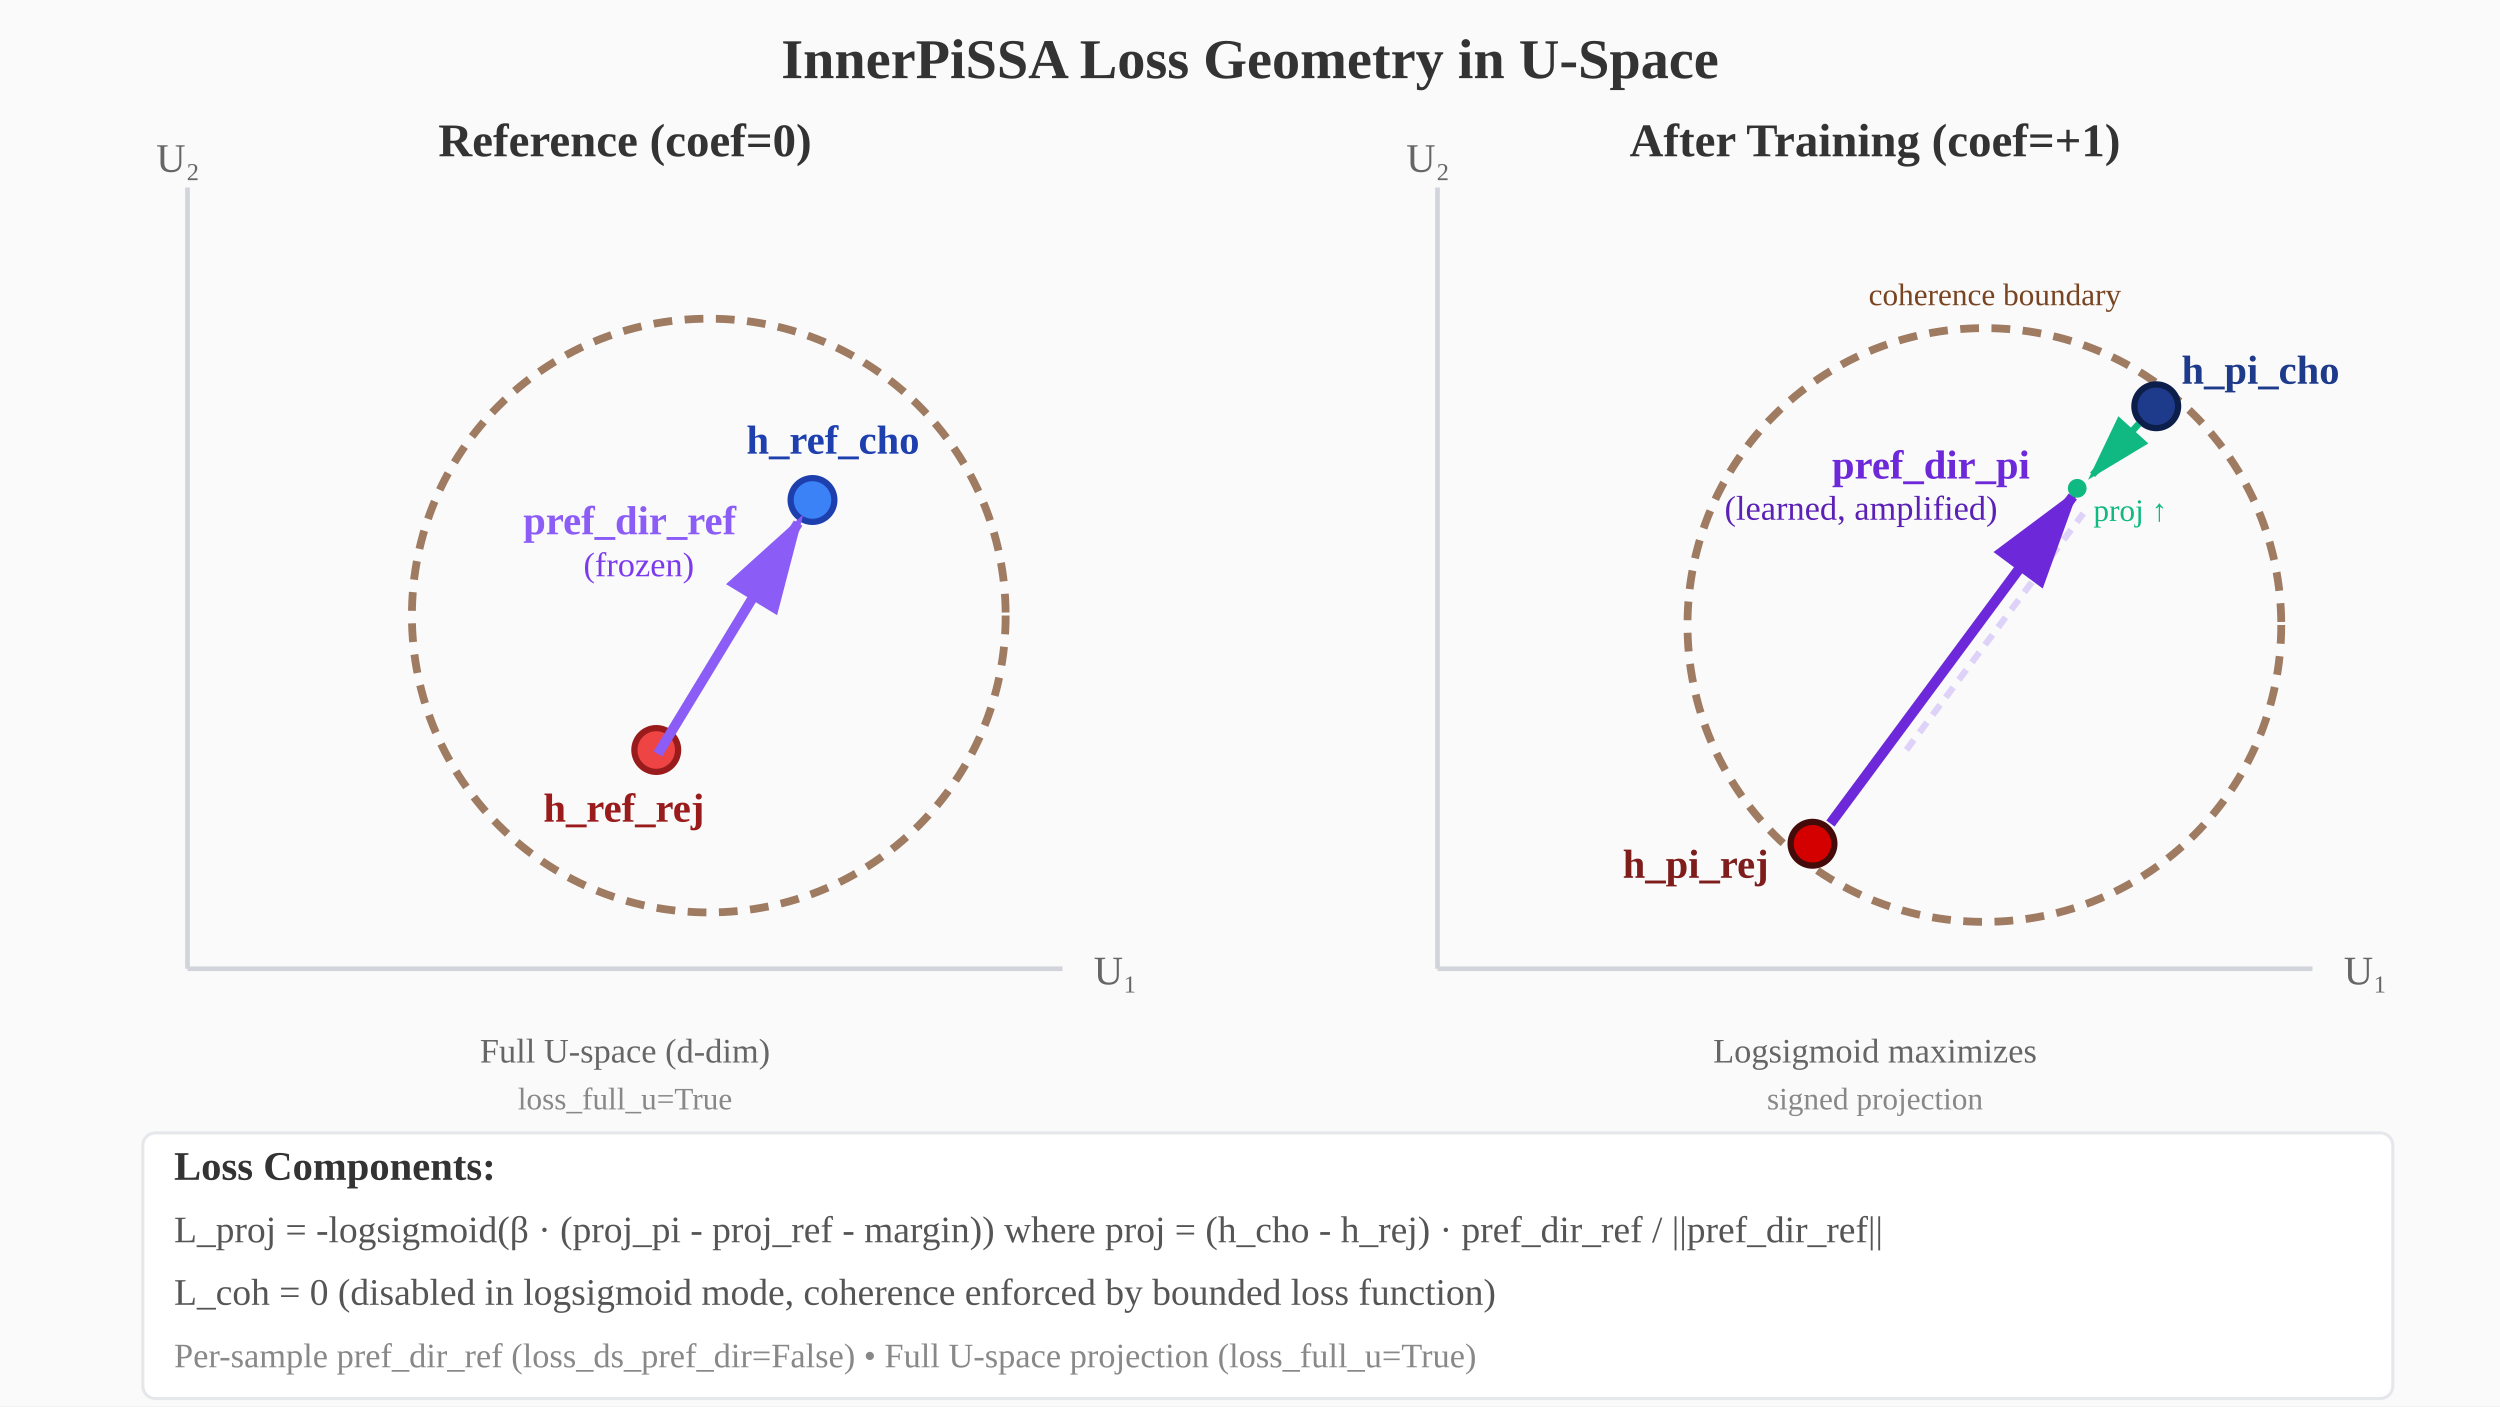
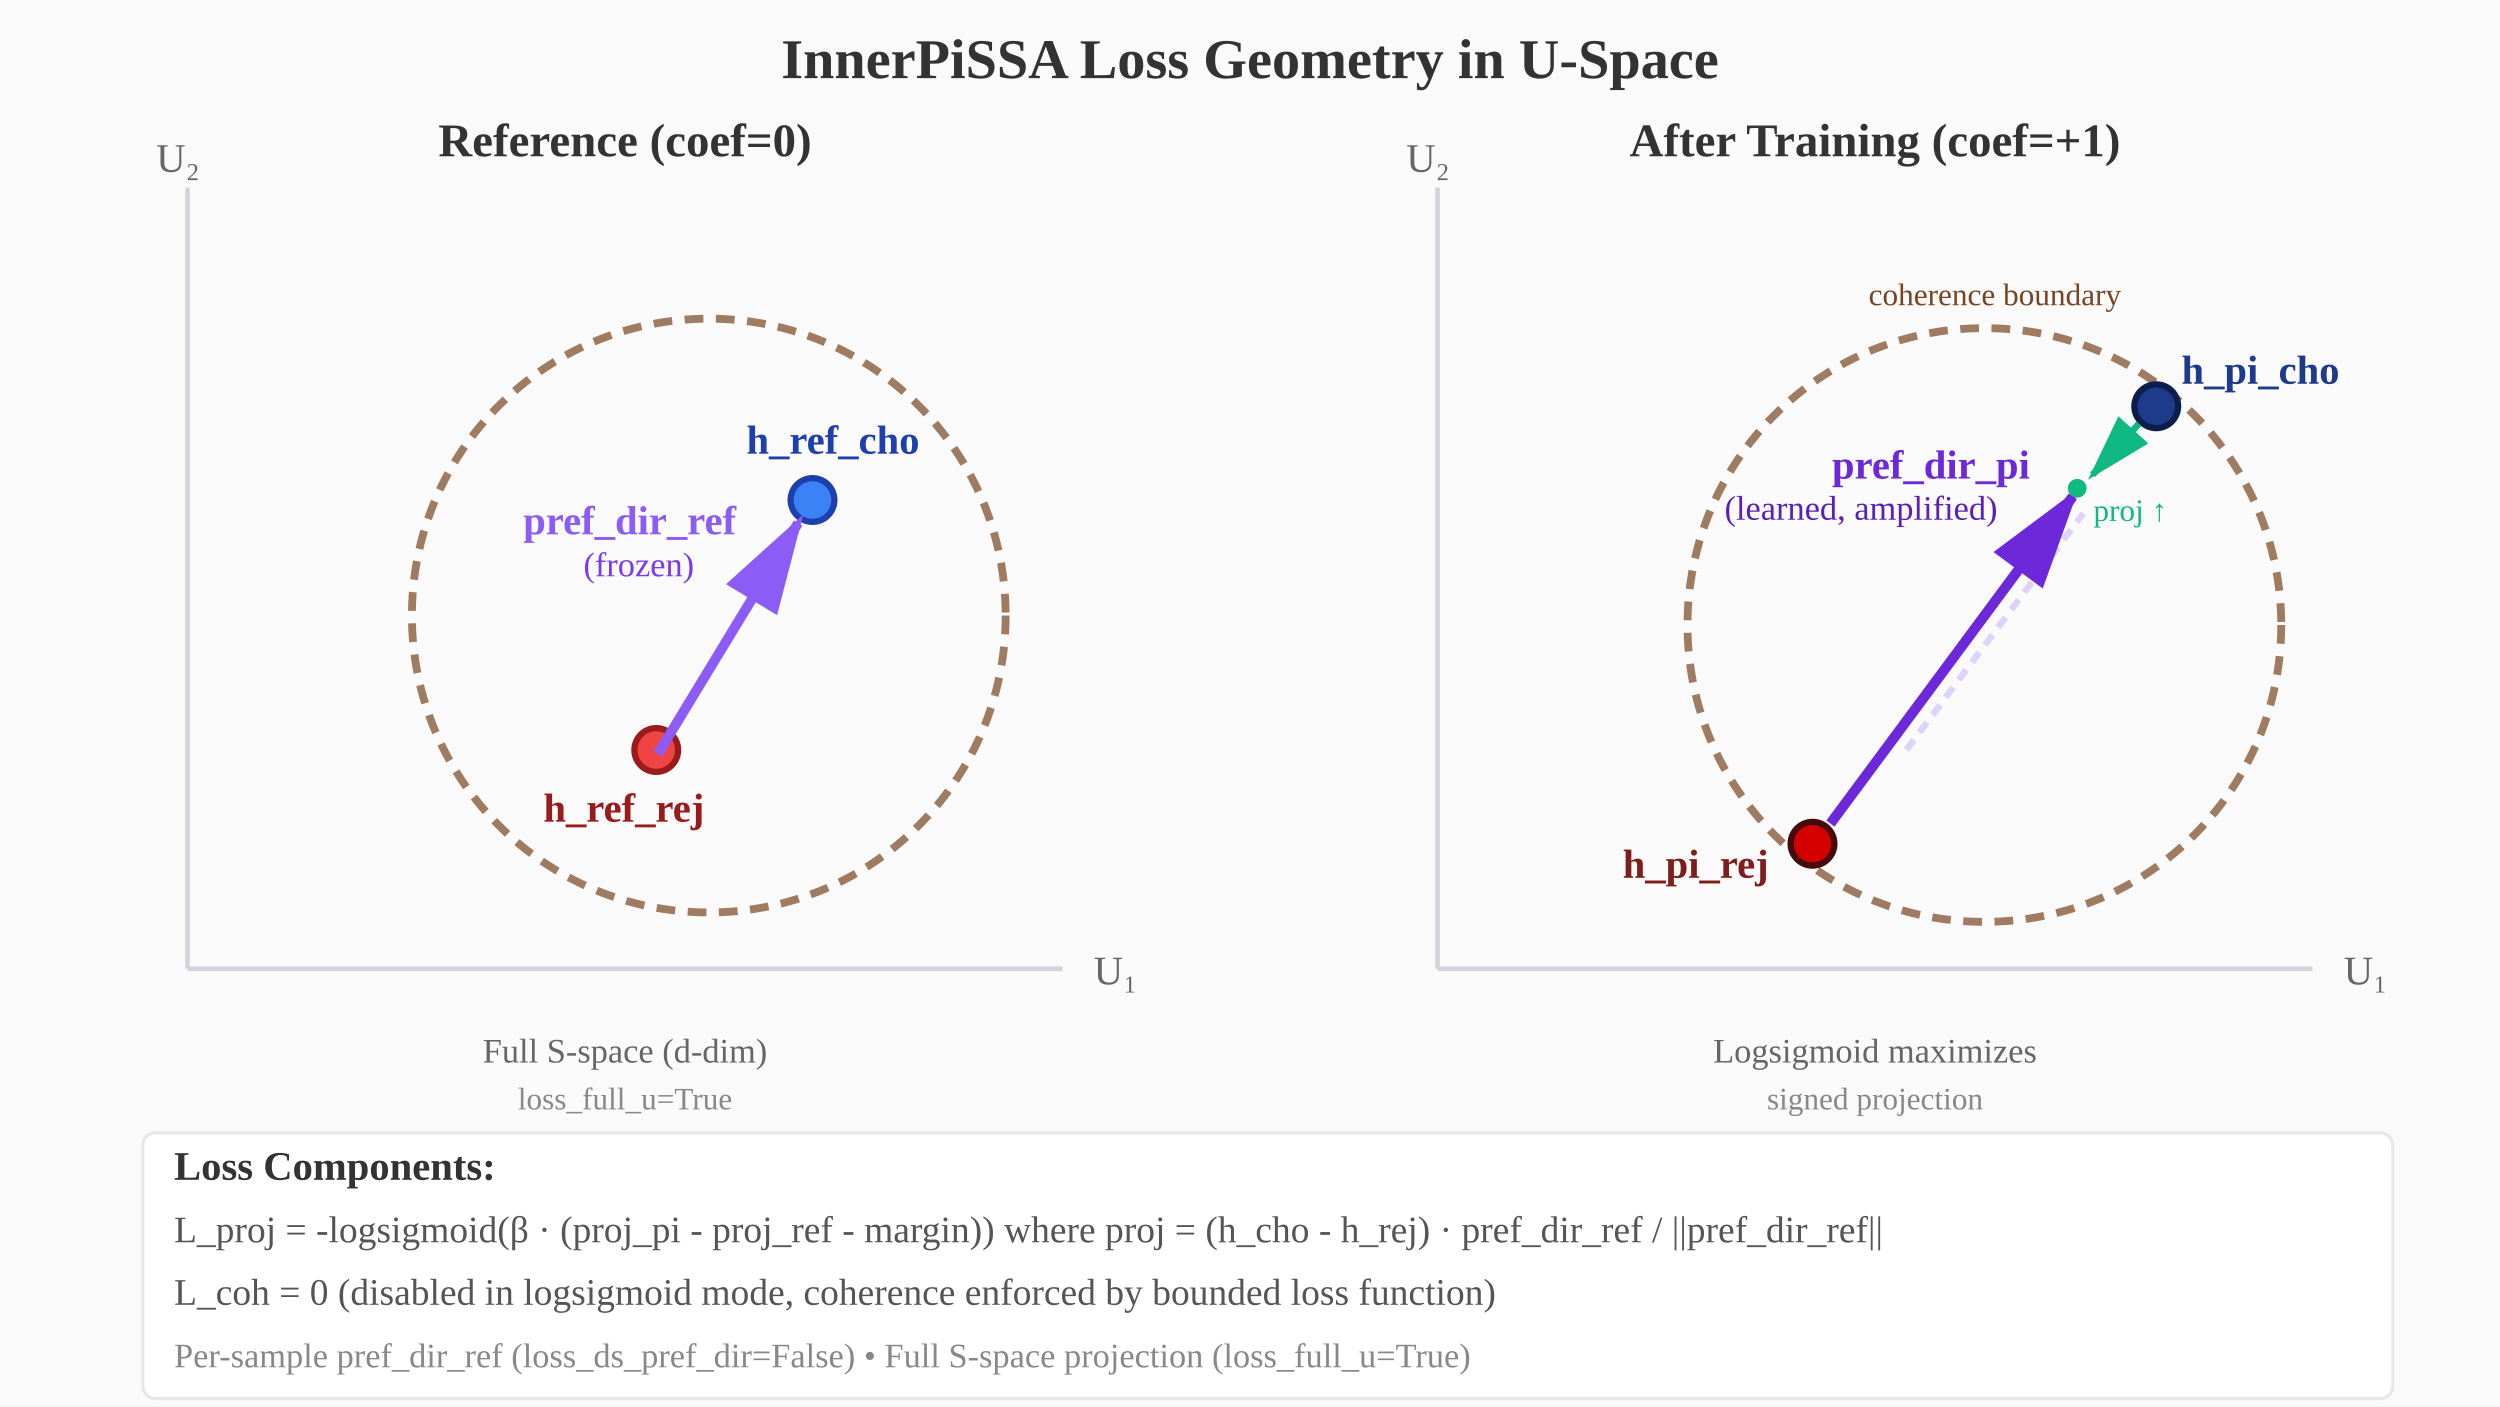
<svg xmlns="http://www.w3.org/2000/svg" width="800" height="450" version="1.1" id="svg104">
  <defs id="defs14">
    <marker id="arrowhead" markerWidth="10" markerHeight="10" refX="9" refY="3" orient="auto">
      <polygon points="0 0, 10 3, 0 6" fill="#666" id="polygon2" />
    </marker>
    <marker id="arrowhead-purple" markerWidth="10" markerHeight="10" refX="9" refY="3" orient="auto">
      <polygon points="0 0, 10 3, 0 6" fill="#8b5cf6" id="polygon5" />
    </marker>
    <marker id="arrowhead-darkpurple" markerWidth="10" markerHeight="10" refX="9" refY="3" orient="auto">
      <polygon points="0 0, 10 3, 0 6" fill="#6d28d9" id="polygon8" />
    </marker>
    <marker id="arrowhead-green" markerWidth="10" markerHeight="10" refX="9" refY="3" orient="auto">
      <polygon points="0 0, 10 3, 0 6" fill="#10b981" id="polygon11" />
    </marker>
  </defs>
  <rect width="800" height="450" fill="#fafafa" id="rect16" />
  <circle cx="226.81" cy="196.981" r="95" fill="none" stroke="#94a3b8" stroke-width="2.5" stroke-dasharray="6, 4" opacity="0.7" id="circle60-3" style="stroke:#784421" />
  <text x="400" y="25" text-anchor="middle" font-size="18" font-weight="bold" fill="#333" id="text18">
    InnerPiSSA Loss Geometry in U-Space
  </text>
  <g transform="translate(60, 60)" id="g48">
    <text x="140" y="-10" font-size="15" font-weight="bold" text-anchor="middle" fill="#333" id="text20">Reference (coef=0)</text>
    <line x1="0" y1="250" x2="280" y2="250" stroke="#d1d5db" stroke-width="1.5" id="line22" />
    <line x1="0" y1="0" x2="0" y2="250" stroke="#d1d5db" stroke-width="1.5" id="line24" />
    <text x="290" y="255" font-size="13" fill="#666" id="text26">U₁</text>
    <text x="-10" y="-5" font-size="13" fill="#666" id="text28">U₂</text>
    <circle cx="200" cy="100" r="7" fill="#3b82f6" stroke="#1e40af" stroke-width="2" id="circle30" />
    <circle cx="150" cy="180" r="7" fill="#ef4444" stroke="#991b1b" stroke-width="2" id="circle32" />
    <line x1="150.506" y1="181.275" x2="195.385" y2="107.382" stroke="#8b5cf6" stroke-width="3.187" marker-end="url(#arrowhead-purple)" id="line34" />
    <text x="178.87" y="85.183" font-size="13px" fill="#1e40af" font-weight="600" id="text36">h_ref_cho</text>
    <text x="113.892" y="202.94" font-size="13px" fill="#991b1b" font-weight="600" id="text38">h_ref_rej</text>
    <text x="107.435" y="110.957" font-size="13px" fill="#8b5cf6" font-weight="bold" id="text40">pref_dir_ref</text>
    <text x="126.699" y="124.403" font-size="11px" fill="#7c3aed" id="text42">(frozen)</text>
-     <text x="140" y="280" font-size="11" fill="#666" text-anchor="middle" id="text44">Full U-space (d-dim)</text>
+     <text x="140" y="280" font-size="11" fill="#666" text-anchor="middle" id="text44">Full S-space (d-dim)</text>
    <text x="140" y="295" font-size="10" fill="#888" text-anchor="middle" id="text46">loss_full_u=True</text>
  </g>
  <g transform="translate(460, 60)" id="g90">
    <text x="140" y="-10" font-size="15" font-weight="bold" text-anchor="middle" fill="#333" id="text50">After Training (coef=+1)</text>
    <line x1="0" y1="250" x2="280" y2="250" stroke="#d1d5db" stroke-width="1.5" id="line52" />
    <line x1="0" y1="0" x2="0" y2="250" stroke="#d1d5db" stroke-width="1.5" id="line54" />
    <text x="290" y="255" font-size="13" fill="#666" id="text56">U₁</text>
    <text x="-10" y="-5" font-size="13" fill="#666" id="text58">U₂</text>
    <circle cx="175" cy="140" r="95" fill="none" stroke="#94a3b8" stroke-width="2.5" stroke-dasharray="6,4" opacity="0.7" id="circle60" style="stroke:#784421" />
    <text x="178.357" y="37.668" font-size="10px" fill="#64748b" text-anchor="middle" id="text62" style="fill:#784421">coherence boundary</text>
    <line x1="150.047" y1="179.969" x2="206.66" y2="104.275" stroke="#8b5cf6" stroke-width="2.07" opacity="0.25" stroke-dasharray="4, 3" id="line64" />
    <circle cx="230" cy="70" r="7" fill="#1e3a8a" stroke="#0c1e4a" stroke-width="2" id="circle66" />
    <circle cx="120" cy="210" r="7" fill="#7f1d1d" stroke="#450a0a" stroke-width="2" id="circle68" style="fill:#d40000" />
    <line x1="125.735" y1="203.539" x2="203.304" y2="98.861" stroke="#6d28d9" stroke-width="3.268" marker-end="url(#arrowhead-darkpurple)" id="line70" />
    <line x1="224.417" y1="75.629" x2="209.618" y2="91.92" stroke="#10b981" stroke-width="2.157" stroke-dasharray="3, 2" marker-end="url(#arrowhead-green)" id="line72" />
    <circle cx="204.711" cy="96.259" r="3" fill="#10b981" id="circle74" />
    <text x="238.075" y="62.798" font-size="13px" fill="#1e3a8a" font-weight="600" id="text76">h_pi_cho</text>
    <text x="59.265" y="220.884" font-size="13px" fill="#7f1d1d" font-weight="600" id="text78">h_pi_rej</text>
    <text x="126.231" y="93.14" font-size="13px" fill="#6d28d9" font-weight="bold" id="text80">pref_dir_pi</text>
    <text x="91.845" y="106.312" font-size="11px" fill="#5b21b6" id="text82">(learned, amplified)</text>
    <text x="209.891" y="106.703" font-size="10px" fill="#10b981" id="text84">proj ↑</text>
    <text x="140" y="280" font-size="11" fill="#666" text-anchor="middle" id="text86">Logsigmoid maximizes</text>
    <text x="140" y="295" font-size="10" fill="#888" text-anchor="middle" id="text88">signed projection</text>
  </g>
  <g transform="translate(55.69472,377.5331)" id="g102">
    <rect x="-10" y="-15" width="720" height="85" fill="#ffffff" stroke="#e5e7eb" stroke-width="1" rx="4" id="rect92" />
    <text x="0" y="0" font-size="13px" font-weight="bold" fill="#333333" id="text94">Loss Components:</text>
    <text x="0" y="20" font-size="12px" fill="#555555" id="text96">L_proj = -logsigmoid(β · (proj_pi - proj_ref - margin)) where proj = (h_cho - h_rej) · pref_dir_ref / ||pref_dir_ref||</text>
    <text x="0" y="40" font-size="12px" fill="#555555" id="text98">L_coh = 0 (disabled in logsigmoid mode, coherence enforced by bounded loss function)</text>
-     <text x="0" y="60" font-size="11px" fill="#888888" id="text100">Per-sample pref_dir_ref (loss_ds_pref_dir=False) • Full U-space projection (loss_full_u=True)</text>
+     <text x="0" y="60" font-size="11px" fill="#888888" id="text100">Per-sample pref_dir_ref (loss_ds_pref_dir=False) • Full S-space projection (loss_full_u=True)</text>
  </g>
</svg>
